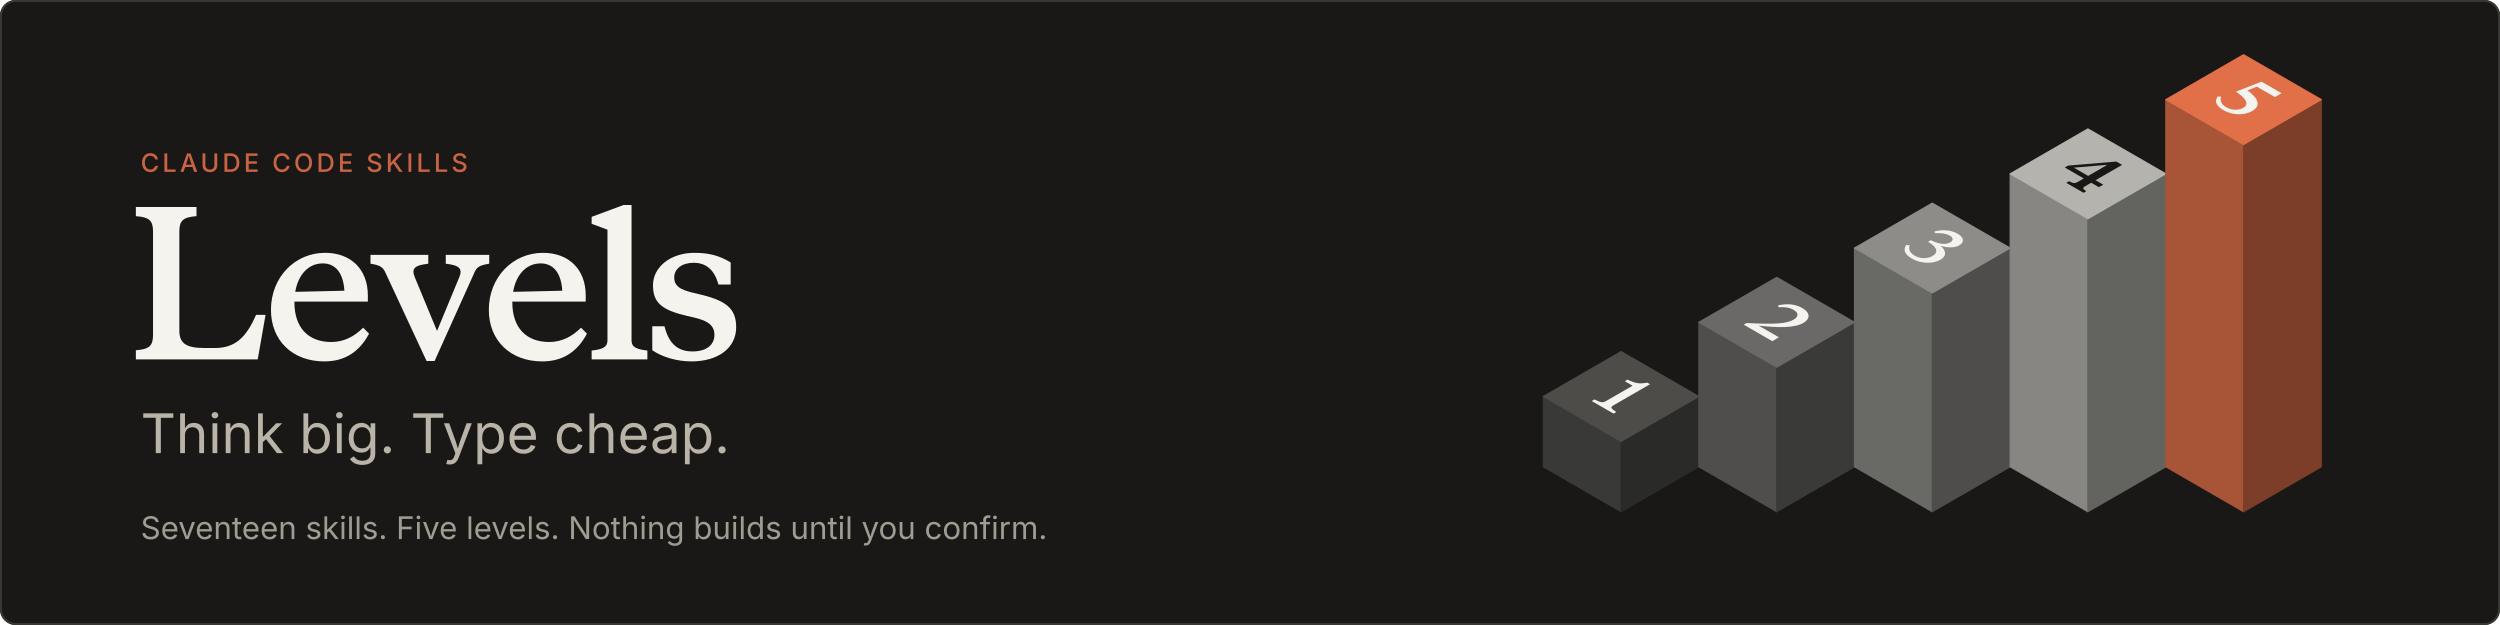
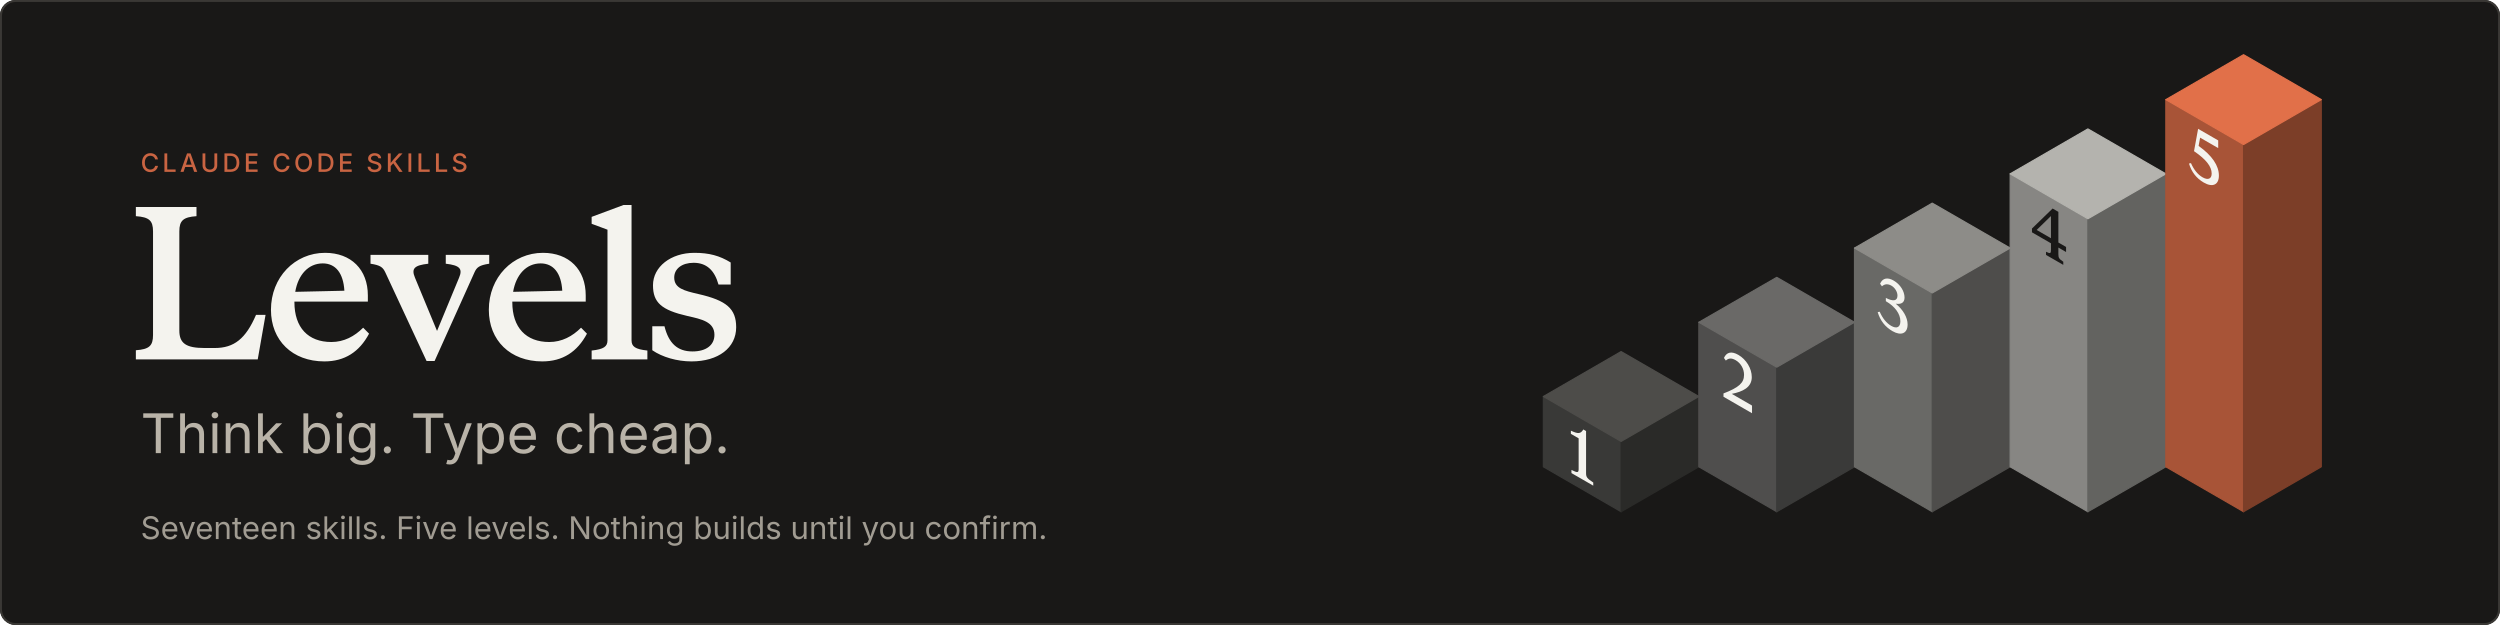
<svg xmlns="http://www.w3.org/2000/svg" width="1280" height="320" viewBox="0 0 1280 320" role="img" aria-labelledby="t d">
  <rect width="1280" height="320" rx="8" fill="#191817" />
  <path d="M76.98 88.13C79.06 88.13 80.59 86.81 80.88 84.93H79.42C79.18 86.14 78.17 86.81 76.99 86.81C75.37 86.81 74.15 85.58 74.15 83.28C74.15 80.99 75.36 79.74 76.99 79.74C78.17 79.74 79.18 80.40 79.42 81.60H80.87C80.56 79.60 78.97 78.42 76.98 78.42C74.53 78.42 72.72 80.24 72.72 83.28C72.72 86.30 74.52 88.13 76.98 88.13ZM84.18 88.00H89.91V86.76H85.63V78.54H84.18ZM92.41 88.00H93.98L94.82 85.51H98.54L99.41 88.00H100.98L97.55 78.54H95.77ZM95.23 84.30 95.76 82.74C95.99 82.01 96.29 81.03 96.66 79.68C97.03 81.02 97.32 81.98 97.57 82.74L98.12 84.30ZM107.47 88.15C109.73 88.15 111.22 86.74 111.22 84.75V78.54H109.77V84.63C109.77 85.91 108.89 86.83 107.47 86.83C106.04 86.83 105.14 85.91 105.14 84.63V78.54H103.70V84.75C103.70 86.74 105.19 88.15 107.47 88.15ZM118.00 88.00C120.87 88.00 122.54 86.22 122.54 83.26C122.54 80.32 120.87 78.54 118.09 78.54H114.92V88.00ZM116.37 86.73V79.81H117.99C120.05 79.81 121.12 81.04 121.12 83.26C121.12 85.50 120.05 86.73 117.91 86.73ZM125.90 88.00H131.89V86.76H127.35V83.84H131.54V82.60H127.35V79.79H131.85V78.54H125.90ZM144.33 88.13C146.42 88.13 147.95 86.81 148.24 84.93H146.78C146.54 86.14 145.53 86.81 144.35 86.81C142.73 86.81 141.51 85.58 141.51 83.28C141.51 80.99 142.72 79.74 144.35 79.74C145.53 79.74 146.54 80.40 146.78 81.60H148.23C147.91 79.60 146.33 78.42 144.33 78.42C141.88 78.42 140.07 80.24 140.07 83.28C140.07 86.30 141.88 88.13 144.33 88.13ZM155.48 88.13C157.93 88.13 159.74 86.30 159.74 83.28C159.74 80.24 157.93 78.42 155.48 78.42C153.02 78.42 151.21 80.24 151.21 83.28C151.21 86.30 153.02 88.13 155.48 88.13ZM155.48 86.81C153.86 86.81 152.64 85.56 152.64 83.28C152.64 80.99 153.86 79.74 155.48 79.74C157.09 79.74 158.31 80.98 158.31 83.28C158.31 85.56 157.09 86.81 155.48 86.81ZM166.18 88.00C169.06 88.00 170.73 86.22 170.73 83.26C170.73 80.32 169.06 78.54 166.27 78.54H163.11V88.00ZM164.55 86.73V79.81H166.18C168.24 79.81 169.31 81.04 169.31 83.26C169.31 85.50 168.24 86.73 166.10 86.73ZM174.09 88.00H180.08V86.76H175.53V83.84H179.72V82.60H175.53V79.79H180.04V78.54H174.09ZM191.77 88.16C193.99 88.16 195.27 86.99 195.27 85.38C195.27 83.68 193.75 83.03 192.55 82.72L191.63 82.48C190.90 82.29 189.93 81.95 189.93 81.06C189.93 80.26 190.65 79.67 191.80 79.67C192.87 79.67 193.64 80.17 193.73 81.03H195.14C195.10 79.53 193.77 78.42 191.83 78.42C189.93 78.42 188.48 79.50 188.48 81.14C188.48 82.43 189.39 83.23 190.94 83.64L192.05 83.94C193.06 84.22 193.84 84.54 193.84 85.37C193.84 86.28 192.96 86.89 191.76 86.89C190.67 86.89 189.75 86.41 189.67 85.37H188.22C188.31 87.10 189.64 88.16 191.77 88.16ZM198.59 88.00H200.04V85.03L201.36 83.61L204.42 88.00H206.13L202.37 82.64L206.09 78.54H204.25L201.60 81.48C201.00 82.16 200.50 82.77 200.02 83.45L200.04 81.56V78.54H198.59ZM210.57 78.54H209.13V88.00H210.57ZM214.27 88.00H220.00V86.76H215.72V78.54H214.27ZM223.22 88.00H228.95V86.76H224.67V78.54H223.22ZM235.34 88.16C237.57 88.16 238.85 86.99 238.85 85.38C238.85 83.68 237.33 83.03 236.13 82.72L235.20 82.48C234.48 82.29 233.50 81.95 233.50 81.06C233.50 80.26 234.23 79.67 235.38 79.67C236.45 79.67 237.22 80.17 237.31 81.03H238.72C238.68 79.53 237.35 78.42 235.41 78.42C233.50 78.42 232.06 79.50 232.06 81.14C232.06 82.43 232.97 83.23 234.52 83.64L235.62 83.94C236.64 84.22 237.42 84.54 237.42 85.37C237.42 86.28 236.54 86.89 235.34 86.89C234.25 86.89 233.33 86.41 233.25 85.37H231.80C231.89 87.10 233.22 88.16 235.34 88.16Z" fill="#c96442" fill-opacity="1" />
  <path d="M69.56 179.32V184.00H131.96L135.96 161.22H131.08C125.82 173.44 119.84 178.18 109.96 178.18H104.71C95.25 178.18 91.82 175.78 91.82 169.23V118.48C91.82 112.92 93.84 111.15 100.60 110.68V106.00H69.56V110.68C76.37 111.15 78.35 112.92 78.35 118.48V171.52C78.35 177.08 76.37 178.85 69.56 179.32ZM188.96 170.84 185.94 167.78C181.52 172.20 176.12 175.11 169.67 175.11C157.76 175.11 150.74 167.72 150.74 154.72V154.41H188.34V151.24C188.34 138.03 179.81 129.45 166.44 129.45C150.95 129.45 138.73 141.98 138.73 158.62C138.73 174.33 149.70 185.04 166.08 185.04C176.53 185.04 184.02 180.15 188.96 170.84ZM151.16 149.42C152.66 140.63 157.92 134.86 165.25 134.86C171.80 134.86 175.80 139.80 176.32 148.85ZM219.28 135.02V130.49H189.70V135.02C194.79 135.80 196.04 136.84 197.29 139.49L218.40 184.83H222.51L242.94 139.44C244.09 136.89 245.34 135.80 250.48 135.02V130.49H228.23V135.02C235.35 135.85 237.02 137.56 235.04 142.19L223.76 169.44L212.47 142.19C210.50 137.46 212.11 135.85 219.28 135.02ZM300.52 170.84 297.50 167.78C293.08 172.20 287.67 175.11 281.22 175.11C269.32 175.11 262.30 167.72 262.30 154.72V154.41H299.89V151.24C299.89 138.03 291.36 129.45 278.00 129.45C262.50 129.45 250.28 141.98 250.28 158.62C250.28 174.33 261.26 185.04 277.64 185.04C288.09 185.04 295.58 180.15 300.52 170.84ZM262.71 149.42C264.22 140.63 269.47 134.86 276.80 134.86C283.36 134.86 287.36 139.80 287.88 148.85ZM323.35 104.96H319.24L302.92 111.04V114.58L311.03 117.60V174.22C311.03 177.45 309.16 178.80 302.92 179.48V184.00H331.46V179.48C325.22 178.80 323.35 177.45 323.35 174.22ZM340.21 167.05H333.97V179.32C339.12 182.86 346.66 185.04 354.04 185.04C367.82 185.04 376.92 178.07 376.92 167.57C376.92 158.10 372.03 153.84 357.63 150.56C350.24 148.85 345.20 147.60 345.20 142.09C345.20 137.62 349.15 134.55 355.13 134.55C361.79 134.55 365.84 138.40 367.87 145.68H374.11V134.39C368.44 130.91 363.09 129.45 355.50 129.45C343.43 129.45 334.33 136.63 334.33 146.04C334.33 154.93 338.65 158.73 352.01 161.80C359.24 163.41 365.79 164.81 365.79 171.42C365.79 176.72 361.53 179.94 354.56 179.94C346.81 179.94 342.39 175.73 340.21 167.05Z" fill="#f4f3ee" fill-opacity="1" />
  <path d="M73.34 213.93H79.75V232.00H82.35V213.93H88.73V211.63H73.34ZM94.70 222.84C94.70 220.23 96.35 218.74 98.55 218.74C100.68 218.74 102.00 220.15 102.00 222.50V232.00H104.47V222.29C104.47 218.42 102.38 216.52 99.29 216.52C97.29 216.52 95.69 217.33 94.70 219.37V211.63H92.23V232.00H94.70ZM108.79 232.00H111.25V216.71H108.79ZM110.04 214.21C110.98 214.21 111.76 213.49 111.76 212.59C111.76 211.68 110.98 210.96 110.04 210.96C109.11 210.96 108.33 211.68 108.33 212.59C108.33 213.49 109.11 214.21 110.04 214.21ZM118.03 222.84C118.03 220.23 119.69 218.74 121.89 218.74C124.02 218.74 125.33 220.15 125.33 222.50V232.00H127.79V222.29C127.79 218.42 125.72 216.52 122.63 216.52C120.58 216.52 118.94 217.38 117.95 219.54L117.94 216.71H115.57V232.00H118.03ZM132.12 232.00H134.58V226.37L136.19 224.85L141.78 232.00H144.94L138.06 223.28L144.46 216.71H141.41L134.88 223.46H134.58V211.63H132.12ZM162.45 232.33C166.27 232.33 168.92 229.27 168.92 224.40C168.92 219.56 166.25 216.52 162.44 216.52C159.46 216.52 158.52 218.36 158.01 219.16H157.82V211.63H155.36V232.00H157.74V229.63H158.01C158.52 230.48 159.54 232.33 162.45 232.33ZM162.08 230.13C159.31 230.13 157.79 227.78 157.79 224.37C157.79 220.99 159.27 218.72 162.08 218.72C164.98 218.72 166.42 221.20 166.42 224.37C166.42 227.58 164.94 230.13 162.08 230.13ZM172.50 232.00H174.96V216.71H172.50ZM173.75 214.21C174.69 214.21 175.47 213.49 175.47 212.59C175.47 211.68 174.69 210.96 173.75 210.96C172.82 210.96 172.04 211.68 172.04 212.59C172.04 213.49 172.82 214.21 173.75 214.21ZM185.48 238.04C189.20 238.04 192.13 236.35 192.13 232.40V216.71H189.74V219.16H189.51C188.99 218.34 188.01 216.52 185.05 216.52C181.24 216.52 178.54 219.56 178.54 224.29C178.54 229.09 181.33 231.75 185.00 231.75C187.95 231.75 188.92 230.07 189.44 229.20H189.67V232.26C189.67 234.78 187.91 235.90 185.48 235.90C182.78 235.90 181.83 234.53 181.18 233.64L179.19 234.93C180.13 236.61 182.09 238.04 185.48 238.04ZM185.41 229.57C182.54 229.57 181.05 227.38 181.05 224.23C181.05 221.19 182.50 218.72 185.41 218.72C188.22 218.72 189.70 220.99 189.70 224.23C189.70 227.57 188.18 229.57 185.41 229.57ZM198.33 232.18C199.35 232.18 200.17 231.36 200.17 230.33C200.17 229.31 199.35 228.49 198.33 228.49C197.30 228.49 196.48 229.31 196.48 230.33C196.48 231.36 197.30 232.18 198.33 232.18ZM211.58 213.93H217.99V232.00H220.59V213.93H226.97V211.63H211.58ZM228.47 237.54C228.73 237.66 229.40 237.82 230.28 237.82C232.44 237.82 233.92 236.72 234.85 234.28L241.56 216.71H238.88L235.60 225.78C235.12 227.11 234.76 228.43 234.42 229.70C234.07 228.43 233.72 227.12 233.25 225.78L229.99 216.71H227.30L233.14 232.08L232.70 233.35C231.95 235.54 230.87 235.87 229.36 235.47L229.10 235.40ZM244.46 237.71H246.92V229.63H247.11C247.62 230.48 248.64 232.33 251.55 232.33C255.37 232.33 258.02 229.27 258.02 224.40C258.02 219.56 255.35 216.52 251.54 216.52C248.56 216.52 247.62 218.36 247.11 219.16H246.84V216.71H244.46ZM251.18 230.13C248.41 230.13 246.89 227.78 246.89 224.37C246.89 220.99 248.37 218.72 251.18 218.72C254.08 218.72 255.52 221.20 255.52 224.37C255.52 227.58 254.04 230.13 251.18 230.13ZM268.03 232.33C271.16 232.33 273.44 230.76 274.15 228.45L271.77 227.79C271.20 229.35 269.85 230.14 268.04 230.14C265.33 230.14 263.47 228.39 263.35 225.19H274.40V224.17C274.40 218.52 270.98 216.52 267.74 216.52C263.57 216.52 260.86 219.79 260.86 224.48C260.86 229.18 263.60 232.33 268.03 232.33ZM263.37 223.11C263.52 220.78 265.12 218.71 267.74 218.71C270.26 218.71 271.66 220.52 271.90 223.11ZM292.02 232.33C295.02 232.33 297.45 230.70 298.27 227.98L295.92 227.31C295.47 228.96 294.07 230.13 292.02 230.13C288.97 230.13 287.56 227.46 287.56 224.45C287.56 221.40 288.97 218.72 292.02 218.72C294.03 218.72 295.40 219.85 295.85 221.42L298.21 220.75C297.38 218.08 294.97 216.52 292.02 216.52C287.87 216.52 285.06 219.67 285.06 224.45C285.06 229.17 287.87 232.33 292.02 232.33ZM304.26 222.84C304.26 220.23 305.91 218.74 308.11 218.74C310.25 218.74 311.56 220.15 311.56 222.50V232.00H314.03V222.29C314.03 218.42 311.94 216.52 308.85 216.52C306.86 216.52 305.26 217.33 304.26 219.37V211.63H301.80V232.00H304.26ZM324.78 232.33C327.91 232.33 330.19 230.76 330.90 228.45L328.53 227.79C327.95 229.35 326.60 230.14 324.79 230.14C322.09 230.14 320.23 228.39 320.10 225.19H331.15V224.17C331.15 218.52 327.73 216.52 324.49 216.52C320.32 216.52 317.62 219.79 317.62 224.48C317.62 229.18 320.35 232.33 324.78 232.33ZM320.12 223.11C320.27 220.78 321.87 218.71 324.49 218.71C327.01 218.71 328.42 220.52 328.65 223.11ZM339.23 232.36C341.81 232.36 343.25 231.00 343.77 229.92H343.93V232.00H346.35V221.92C346.35 217.15 342.68 216.52 340.62 216.52C338.26 216.52 335.63 217.37 334.46 220.15L336.82 220.93C337.30 219.86 338.49 218.68 340.69 218.68C342.81 218.68 343.89 219.78 343.89 221.68V221.76C343.89 222.89 342.69 222.81 339.97 223.15C337.14 223.51 334.02 224.15 334.02 227.65C334.02 230.66 336.33 232.36 339.23 232.36ZM339.65 230.18C337.82 230.18 336.50 229.36 336.50 227.78C336.50 226.04 338.07 225.46 339.86 225.23C340.80 225.11 343.48 224.84 343.89 224.36V226.48C343.89 228.35 342.38 230.18 339.65 230.18ZM350.67 237.71H353.13V229.63H353.33C353.83 230.48 354.86 232.33 357.77 232.33C361.58 232.33 364.24 229.27 364.24 224.40C364.24 219.56 361.57 216.52 357.76 216.52C354.78 216.52 353.83 218.36 353.33 219.16H353.05V216.71H350.67ZM357.40 230.13C354.62 230.13 353.11 227.78 353.11 224.37C353.11 220.99 354.58 218.72 357.40 218.72C360.30 218.72 361.73 221.20 361.73 224.37C361.73 227.58 360.26 230.13 357.40 230.13ZM369.69 232.18C370.72 232.18 371.54 231.36 371.54 230.33C371.54 229.31 370.72 228.49 369.69 228.49C368.67 228.49 367.85 229.31 367.85 230.33C367.85 231.36 368.67 232.18 369.69 232.18Z" fill="#b9b3a8" fill-opacity="1" />
  <path d="M77.13 276.20C79.82 276.20 81.36 274.73 81.36 272.83C81.36 270.66 79.31 269.95 78.06 269.61L76.90 269.29C76.05 269.05 74.68 268.62 74.68 267.41C74.68 266.31 75.68 265.52 77.19 265.52C78.57 265.52 79.62 266.16 79.75 267.30H81.20C81.13 265.54 79.53 264.20 77.23 264.20C74.98 264.20 73.23 265.51 73.23 267.48C73.23 269.02 74.33 269.98 76.20 270.52L77.61 270.91C78.85 271.27 79.91 271.68 79.91 272.80C79.91 274.05 78.71 274.88 77.13 274.88C75.77 274.88 74.55 274.27 74.43 272.95H72.91C73.04 274.91 74.61 276.20 77.13 276.20ZM87.17 276.19C88.96 276.19 90.27 275.29 90.67 273.97L89.31 273.59C88.98 274.48 88.21 274.94 87.18 274.94C85.63 274.94 84.57 273.94 84.50 272.11H90.81V271.52C90.81 268.30 88.86 267.16 87.01 267.16C84.62 267.16 83.08 269.02 83.08 271.70C83.08 274.39 84.64 276.19 87.17 276.19ZM84.51 270.92C84.59 269.59 85.51 268.41 87.01 268.41C88.45 268.41 89.25 269.44 89.38 270.92ZM95.04 276.00H96.52L99.85 267.27H98.31L96.45 272.45C96.18 273.20 95.98 273.97 95.78 274.70C95.58 273.97 95.38 273.20 95.10 272.45L93.24 267.27H91.70ZM104.87 276.19C106.66 276.19 107.96 275.29 108.37 273.97L107.01 273.59C106.68 274.48 105.91 274.94 104.88 274.94C103.33 274.94 102.27 273.94 102.20 272.11H108.51V271.52C108.51 268.30 106.55 267.16 104.70 267.16C102.32 267.16 100.77 269.02 100.77 271.70C100.77 274.39 102.34 276.19 104.87 276.19ZM102.20 270.92C102.29 269.59 103.20 268.41 104.70 268.41C106.14 268.41 106.95 269.44 107.08 270.92ZM111.93 270.77C111.93 269.27 112.88 268.42 114.13 268.42C115.35 268.42 116.10 269.23 116.10 270.57V276.00H117.51V270.45C117.51 268.24 116.32 267.16 114.55 267.16C113.38 267.16 112.45 267.65 111.88 268.88L111.88 267.27H110.52V276.00H111.93ZM123.41 267.27H121.62V265.19H120.21V267.27H118.90V268.47H120.21V273.84C120.21 275.27 121.10 276.11 122.61 276.11C122.97 276.11 123.37 276.05 123.66 275.95L123.37 274.77C123.13 274.81 122.83 274.86 122.65 274.86C121.91 274.86 121.62 274.52 121.62 273.73V268.47H123.41ZM128.73 276.19C130.52 276.19 131.82 275.29 132.23 273.97L130.87 273.59C130.54 274.48 129.77 274.94 128.73 274.94C127.19 274.94 126.12 273.94 126.05 272.11H132.37V271.52C132.37 268.30 130.41 267.16 128.56 267.16C126.18 267.16 124.63 269.02 124.63 271.70C124.63 274.39 126.20 276.19 128.73 276.19ZM126.06 270.92C126.15 269.59 127.06 268.41 128.56 268.41C130.00 268.41 130.80 269.44 130.94 270.92ZM138.05 276.19C139.84 276.19 141.15 275.29 141.55 273.97L140.20 273.59C139.87 274.48 139.09 274.94 138.06 274.94C136.52 274.94 135.45 273.94 135.38 272.11H141.70V271.52C141.70 268.30 139.74 267.16 137.89 267.16C135.51 267.16 133.96 269.02 133.96 271.70C133.96 274.39 135.52 276.19 138.05 276.19ZM135.39 270.92C135.48 269.59 136.39 268.41 137.89 268.41C139.33 268.41 140.13 269.44 140.27 270.92ZM145.12 270.77C145.12 269.27 146.06 268.42 147.32 268.42C148.54 268.42 149.29 269.23 149.29 270.57V276.00H150.70V270.45C150.70 268.24 149.51 267.16 147.74 267.16C146.57 267.16 145.63 267.65 145.07 268.88L145.06 267.27H143.71V276.00H145.12ZM160.63 276.19C162.68 276.19 164.08 275.07 164.08 273.54C164.08 272.34 163.34 271.55 161.75 271.18L160.43 270.87C159.41 270.62 158.96 270.27 158.96 269.62C158.96 268.89 159.74 268.35 160.78 268.35C161.91 268.35 162.40 268.96 162.64 269.59L163.91 269.26C163.52 268.03 162.57 267.16 160.77 267.16C158.91 267.16 157.54 268.20 157.54 269.70C157.54 270.93 158.30 271.71 159.88 272.09L161.34 272.43C162.20 272.63 162.62 273.03 162.62 273.63C162.62 274.35 161.84 274.95 160.62 274.95C159.57 274.95 158.86 274.52 158.61 273.56L157.27 273.88C157.59 275.39 158.84 276.19 160.63 276.19ZM166.11 276.00H167.52V272.78L168.44 271.91L171.63 276.00H173.44L169.51 271.02L173.16 267.27H171.42L167.69 271.12H167.52V264.36H166.11ZM174.89 276.00H176.30V267.27H174.89ZM175.60 265.84C176.14 265.84 176.59 265.42 176.59 264.91C176.59 264.39 176.14 263.98 175.60 263.98C175.07 263.98 174.62 264.39 174.62 264.91C174.62 265.42 175.07 265.84 175.60 265.84ZM180.17 264.36H178.77V276.00H180.17ZM184.05 264.36H182.64V276.00H184.05ZM189.48 276.19C191.53 276.19 192.93 275.07 192.93 273.54C192.93 272.34 192.19 271.55 190.60 271.18L189.28 270.87C188.26 270.62 187.81 270.27 187.81 269.62C187.81 268.89 188.59 268.35 189.63 268.35C190.76 268.35 191.25 268.96 191.49 269.59L192.77 269.26C192.37 268.03 191.42 267.16 189.62 267.16C187.77 267.16 186.39 268.20 186.39 269.70C186.39 270.93 187.15 271.71 188.73 272.09L190.19 272.43C191.05 272.63 191.47 273.03 191.47 273.63C191.47 274.35 190.69 274.95 189.47 274.95C188.42 274.95 187.71 274.52 187.46 273.56L186.12 273.88C186.44 275.39 187.69 276.19 189.48 276.19ZM196.03 276.10C196.62 276.10 197.09 275.63 197.09 275.05C197.09 274.46 196.62 273.99 196.03 273.99C195.45 273.99 194.98 274.46 194.98 275.05C194.98 275.63 195.45 276.10 196.03 276.10ZM204.24 276.00H205.73V270.97H210.75V269.66H205.73V265.67H211.28V264.36H204.24ZM213.52 276.00H214.92V267.27H213.52ZM214.23 265.84C214.77 265.84 215.21 265.42 215.21 264.91C215.21 264.39 214.77 263.98 214.23 263.98C213.70 263.98 213.25 264.39 213.25 264.91C213.25 265.42 213.70 265.84 214.23 265.84ZM219.91 276.00H221.39L224.73 267.27H223.19L221.33 272.45C221.05 273.20 220.85 273.97 220.66 274.70C220.45 273.97 220.25 273.20 219.98 272.45L218.12 267.27H216.58ZM229.74 276.19C231.53 276.19 232.84 275.29 233.24 273.97L231.88 273.59C231.55 274.48 230.78 274.94 229.75 274.94C228.20 274.94 227.14 273.94 227.07 272.11H233.38V271.52C233.38 268.30 231.43 267.16 229.58 267.16C227.20 267.16 225.65 269.02 225.65 271.70C225.65 274.39 227.21 276.19 229.74 276.19ZM227.08 270.92C227.16 269.59 228.08 268.41 229.58 268.41C231.02 268.41 231.82 269.44 231.95 270.92ZM241.30 264.36H239.90V276.00H241.30ZM247.45 276.19C249.23 276.19 250.54 275.29 250.95 273.97L249.59 273.59C249.26 274.48 248.48 274.94 247.45 274.94C245.91 274.94 244.84 273.94 244.77 272.11H251.09V271.52C251.09 268.30 249.13 267.16 247.28 267.16C244.90 267.16 243.35 269.02 243.35 271.70C243.35 274.39 244.91 276.19 247.45 276.19ZM244.78 270.92C244.87 269.59 245.78 268.41 247.28 268.41C248.72 268.41 249.52 269.44 249.66 270.92ZM255.31 276.00H256.79L260.12 267.27H258.59L256.73 272.45C256.45 273.20 256.25 273.97 256.05 274.70C255.85 273.97 255.65 273.20 255.38 272.45L253.52 267.27H251.98ZM265.14 276.19C266.93 276.19 268.23 275.29 268.64 273.97L267.28 273.59C266.95 274.48 266.18 274.94 265.15 274.94C263.60 274.94 262.54 273.94 262.47 272.11H268.78V271.52C268.78 268.30 266.83 267.16 264.98 267.16C262.59 267.16 261.05 269.02 261.05 271.70C261.05 274.39 262.61 276.19 265.14 276.19ZM262.48 270.92C262.56 269.59 263.48 268.41 264.98 268.41C266.41 268.41 267.22 269.44 267.35 270.92ZM272.20 264.36H270.80V276.00H272.20ZM277.64 276.19C279.69 276.19 281.09 275.07 281.09 273.54C281.09 272.34 280.34 271.55 278.76 271.18L277.44 270.87C276.41 270.62 275.97 270.27 275.97 269.62C275.97 268.89 276.75 268.35 277.79 268.35C278.91 268.35 279.41 268.96 279.65 269.59L280.92 269.26C280.52 268.03 279.58 267.16 277.78 267.16C275.92 267.16 274.55 268.20 274.55 269.70C274.55 270.93 275.30 271.71 276.89 272.09L278.34 272.43C279.20 272.63 279.62 273.03 279.62 273.63C279.62 274.35 278.84 274.95 277.62 274.95C276.58 274.95 275.87 274.52 275.62 273.56L274.28 273.88C274.59 275.39 275.84 276.19 277.64 276.19ZM284.19 276.10C284.77 276.10 285.24 275.63 285.24 275.05C285.24 274.46 284.77 273.99 284.19 273.99C283.60 273.99 283.13 274.46 283.13 275.05C283.13 275.63 283.60 276.10 284.19 276.10ZM292.40 276.00H293.89V269.36C293.89 268.80 293.84 267.63 293.77 266.14C294.68 267.76 295.12 268.54 295.66 269.38L299.88 276.00H301.64V264.36H300.16V271.50C300.16 272.12 300.16 273.12 300.26 274.24C299.73 273.19 299.20 272.30 298.88 271.80L294.15 264.36H292.40ZM307.84 276.19C310.22 276.19 311.83 274.38 311.83 271.69C311.83 268.95 310.22 267.16 307.84 267.16C305.46 267.16 303.86 268.95 303.86 271.69C303.86 274.38 305.46 276.19 307.84 276.19ZM307.84 274.93C306.09 274.93 305.29 273.41 305.29 271.69C305.29 269.95 306.09 268.41 307.84 268.41C309.60 268.41 310.41 269.95 310.41 271.69C310.41 273.41 309.60 274.93 307.84 274.93ZM317.31 267.27H315.52V265.19H314.11V267.27H312.80V268.47H314.11V273.84C314.11 275.27 315.00 276.11 316.51 276.11C316.87 276.11 317.27 276.05 317.55 275.95L317.27 274.77C317.03 274.81 316.73 274.86 316.55 274.86C315.80 274.86 315.52 274.52 315.52 273.73V268.47H317.31ZM320.52 270.77C320.52 269.27 321.46 268.42 322.72 268.42C323.94 268.42 324.69 269.23 324.69 270.57V276.00H326.10V270.45C326.10 268.24 324.91 267.16 323.14 267.16C322.00 267.16 321.09 267.62 320.52 268.78V264.36H319.11V276.00H320.52ZM328.57 276.00H329.98V267.27H328.57ZM329.28 265.84C329.82 265.84 330.27 265.42 330.27 264.91C330.27 264.39 329.82 263.98 329.28 263.98C328.75 263.98 328.30 264.39 328.30 264.91C328.30 265.42 328.75 265.84 329.28 265.84ZM333.85 270.77C333.85 269.27 334.80 268.42 336.05 268.42C337.27 268.42 338.02 269.23 338.02 270.57V276.00H339.43V270.45C339.43 268.24 338.24 267.16 336.48 267.16C335.30 267.16 334.37 267.65 333.80 268.88L333.80 267.27H332.45V276.00H333.85ZM345.44 279.45C347.56 279.45 349.24 278.48 349.24 276.23V267.27H347.88V268.66H347.74C347.45 268.20 346.88 267.16 345.20 267.16C343.02 267.16 341.48 268.89 341.48 271.59C341.48 274.34 343.07 275.86 345.16 275.86C346.85 275.86 347.41 274.90 347.70 274.40H347.84V276.15C347.84 277.59 346.83 278.23 345.44 278.23C343.90 278.23 343.35 277.45 342.98 276.94L341.84 277.67C342.38 278.63 343.50 279.45 345.44 279.45ZM345.40 274.61C343.76 274.61 342.91 273.36 342.91 271.56C342.91 269.82 343.73 268.41 345.40 268.41C347.01 268.41 347.85 269.71 347.85 271.56C347.85 273.47 346.98 274.61 345.40 274.61ZM360.27 276.19C362.45 276.19 363.96 274.44 363.96 271.66C363.96 268.89 362.44 267.16 360.26 267.16C358.55 267.16 358.02 268.20 357.73 268.66H357.62V264.36H356.21V276.00H357.57V274.65H357.73C358.02 275.13 358.60 276.19 360.27 276.19ZM360.05 274.93C358.47 274.93 357.60 273.59 357.60 271.64C357.60 269.71 358.45 268.41 360.05 268.41C361.71 268.41 362.53 269.83 362.53 271.64C362.53 273.48 361.69 274.93 360.05 274.93ZM368.97 276.11C370.12 276.11 371.07 275.64 371.64 274.37V276.00H373.00V267.27H371.59V272.50C371.59 273.99 370.64 274.84 369.39 274.84C368.17 274.84 367.41 274.04 367.41 272.70V267.27H366.01V272.81C366.01 275.02 367.20 276.11 368.97 276.11ZM375.47 276.00H376.88V267.27H375.47ZM376.18 265.84C376.72 265.84 377.16 265.42 377.16 264.91C377.16 264.39 376.72 263.98 376.18 263.98C375.65 263.98 375.20 264.39 375.20 264.91C375.20 265.42 375.65 265.84 376.18 265.84ZM380.75 264.36H379.34V276.00H380.75ZM386.49 276.19C388.16 276.19 388.74 275.13 389.03 274.65H389.19V276.00H390.55V264.36H389.14V268.66H389.03C388.74 268.20 388.20 267.16 386.50 267.16C384.32 267.16 382.80 268.89 382.80 271.66C382.80 274.44 384.31 276.19 386.49 276.19ZM386.70 274.93C385.07 274.93 384.23 273.48 384.23 271.64C384.23 269.83 385.05 268.41 386.70 268.41C388.31 268.41 389.16 269.71 389.16 271.64C389.16 273.59 388.29 274.93 386.70 274.93ZM395.98 276.19C398.03 276.19 399.43 275.07 399.43 273.54C399.43 272.34 398.69 271.55 397.10 271.18L395.78 270.87C394.76 270.62 394.31 270.27 394.31 269.62C394.31 268.89 395.09 268.35 396.13 268.35C397.26 268.35 397.75 268.96 397.99 269.59L399.27 269.26C398.87 268.03 397.92 267.16 396.12 267.16C394.27 267.16 392.89 268.20 392.89 269.70C392.89 270.93 393.65 271.71 395.23 272.09L396.69 272.43C397.55 272.63 397.97 273.03 397.97 273.63C397.97 274.35 397.19 274.95 395.97 274.95C394.92 274.95 394.21 274.52 393.96 273.56L392.62 273.88C392.94 275.39 394.19 276.19 395.98 276.19ZM408.92 276.11C410.07 276.11 411.02 275.64 411.59 274.37V276.00H412.95V267.27H411.54V272.50C411.54 273.99 410.59 274.84 409.34 274.84C408.12 274.84 407.37 274.04 407.37 272.70V267.27H405.96V272.81C405.96 275.02 407.16 276.11 408.92 276.11ZM416.83 270.77C416.83 269.27 417.77 268.42 419.03 268.42C420.25 268.42 421.00 269.23 421.00 270.57V276.00H422.41V270.45C422.41 268.24 421.22 267.16 419.45 267.16C418.28 267.16 417.34 267.65 416.78 268.88L416.77 267.27H415.42V276.00H416.83ZM428.31 267.27H426.52V265.19H425.11V267.27H423.80V268.47H425.11V273.84C425.11 275.27 426.00 276.11 427.51 276.11C427.87 276.11 428.27 276.05 428.55 275.95L428.27 274.77C428.03 274.81 427.73 274.86 427.55 274.86C426.80 274.86 426.52 274.52 426.52 273.73V268.47H428.31ZM430.11 276.00H431.52V267.27H430.11ZM430.82 265.84C431.36 265.84 431.80 265.42 431.80 264.91C431.80 264.39 431.36 263.98 430.82 263.98C430.29 263.98 429.84 264.39 429.84 264.91C429.84 265.42 430.29 265.84 430.82 265.84ZM435.39 264.36H433.98V276.00H435.39ZM442.22 279.16C442.37 279.23 442.75 279.33 443.25 279.33C444.48 279.33 445.33 278.70 445.86 277.30L449.70 267.27H448.16L446.29 272.45C446.02 273.20 445.81 273.96 445.62 274.69C445.41 273.96 445.22 273.21 444.95 272.45L443.09 267.27H441.55L444.88 276.05L444.63 276.77C444.20 278.02 443.59 278.21 442.73 277.98L442.58 277.95ZM454.59 276.19C456.98 276.19 458.59 274.38 458.59 271.69C458.59 268.95 456.98 267.16 454.59 267.16C452.22 267.16 450.62 268.95 450.62 271.69C450.62 274.38 452.22 276.19 454.59 276.19ZM454.59 274.93C452.85 274.93 452.05 273.41 452.05 271.69C452.05 269.95 452.85 268.41 454.59 268.41C456.36 268.41 457.16 269.95 457.16 271.69C457.16 273.41 456.36 274.93 454.59 274.93ZM463.59 276.11C464.74 276.11 465.70 275.64 466.27 274.37V276.00H467.62V267.27H466.21V272.50C466.21 273.99 465.27 274.84 464.02 274.84C462.80 274.84 462.04 274.04 462.04 272.70V267.27H460.63V272.81C460.63 275.02 461.83 276.11 463.59 276.11ZM478.15 276.19C479.86 276.19 481.25 275.26 481.72 273.70L480.38 273.32C480.12 274.27 479.32 274.93 478.15 274.93C476.41 274.93 475.60 273.41 475.60 271.69C475.60 269.95 476.41 268.41 478.15 268.41C479.30 268.41 480.08 269.05 480.34 269.95L481.69 269.57C481.21 268.05 479.84 267.16 478.15 267.16C475.77 267.16 474.17 268.95 474.17 271.69C474.17 274.38 475.77 276.19 478.15 276.19ZM487.29 276.19C489.67 276.19 491.28 274.38 491.28 271.69C491.28 268.95 489.67 267.16 487.29 267.16C484.91 267.16 483.31 268.95 483.31 271.69C483.31 274.38 484.91 276.19 487.29 276.19ZM487.29 274.93C485.55 274.93 484.74 273.41 484.74 271.69C484.74 269.95 485.55 268.41 487.29 268.41C489.05 268.41 489.86 269.95 489.86 271.69C489.86 273.41 489.05 274.93 487.29 274.93ZM494.73 270.77C494.73 269.27 495.68 268.42 496.94 268.42C498.16 268.42 498.91 269.23 498.91 270.57V276.00H500.31V270.45C500.31 268.24 499.12 267.16 497.36 267.16C496.19 267.16 495.25 267.65 494.69 268.88L494.68 267.27H493.33V276.00H494.73ZM506.84 267.27H504.83V266.41C504.83 265.57 505.20 265.12 506.07 265.12C506.46 265.12 506.68 265.20 506.83 265.25L507.22 264.05C507.01 263.95 506.57 263.81 505.91 263.81C504.63 263.81 503.42 264.59 503.42 266.10V267.27H501.70V268.47H503.42V276.00H504.83V268.47H506.84ZM508.70 276.00H510.11V267.27H508.70ZM509.41 265.84C509.95 265.84 510.40 265.42 510.40 264.91C510.40 264.39 509.95 263.98 509.41 263.98C508.88 263.98 508.44 264.39 508.44 264.91C508.44 265.42 508.88 265.84 509.41 265.84ZM512.58 276.00H513.98V270.53C513.98 269.35 514.91 268.50 516.16 268.50C516.54 268.50 516.92 268.56 517.01 268.58V267.16C516.84 267.16 516.50 267.14 516.30 267.14C515.26 267.14 514.35 267.73 514.03 268.61H513.94V267.27H512.58ZM518.85 276.00H520.26V270.50C520.26 269.11 521.19 268.39 522.21 268.39C523.20 268.39 523.92 269.04 523.92 270.01V276.00H525.33V270.30C525.33 269.20 526.05 268.39 527.23 268.39C528.16 268.39 528.98 268.89 528.98 270.15V276.00H530.40V270.11C530.40 268.09 529.16 267.11 527.65 267.11C526.38 267.11 525.31 267.79 524.90 268.89C524.59 267.81 523.82 267.11 522.67 267.11C521.64 267.11 520.66 267.69 520.23 268.87L520.22 267.27H518.85ZM533.94 276.10C534.52 276.10 534.99 275.63 534.99 275.05C534.99 274.46 534.52 273.99 533.94 273.99C533.35 273.99 532.88 274.46 532.88 275.05C532.88 275.63 533.35 276.10 533.94 276.10Z" fill="#b9b3a8" fill-opacity="0.85" />
  <polygon points="790.2,239.0 830.0,262.0 830.0,226.0 790.2,203.0" fill="#393937" stroke="#393937" stroke-width="0.6" stroke-linejoin="round" />
  <polygon points="869.8,239.0 830.0,262.0 830.0,226.0 869.8,203.0" fill="#2a2a28" stroke="#2a2a28" stroke-width="0.6" stroke-linejoin="round" />
  <polygon points="830.0,180.0 869.8,203.0 830.0,226.0 790.2,203.0" fill="#4d4c49" stroke="#4d4c49" stroke-width="0.6" stroke-linejoin="round" />
-   <g transform="matrix(0.866,0.5,-0.866,0.5,830.0,203.0)">
+   <g transform="matrix(0.866,0.500,0,1.0,810.1,234.4)">
    <path d="M-6.37 9.38V11.00H6.52V9.38C2.86 9.13 2.27 8.74 2.27 6.72V-14.84H0.65C-0.98 -11.71 -2.42 -10.96 -6.71 -10.54V-8.91H-2.12V6.72C-2.12 8.74 -2.69 9.13 -6.37 9.38Z" fill="#f4f3ee" fill-opacity="1" />
  </g>
  <polygon points="869.8,239.0 909.7,262.0 909.7,188.0 869.8,165.0" fill="#4f4e4d" stroke="#4f4e4d" stroke-width="0.6" stroke-linejoin="round" />
  <polygon points="949.5,239.0 909.7,262.0 909.7,188.0 949.5,165.0" fill="#3a3a39" stroke="#3a3a39" stroke-width="0.6" stroke-linejoin="round" />
  <polygon points="909.7,142.0 949.5,165.0 909.7,188.0 869.8,165.0" fill="#6a6967" stroke="#6a6967" stroke-width="0.6" stroke-linejoin="round" />
-   <g transform="matrix(0.866,0.5,-0.866,0.5,909.7,165.0)">
+   <g transform="matrix(0.866,0.500,0,1.0,889.8,196.4)">
    <path d="M-8.52 9.30V11.00H8.35V7.07H-3.62C2.94 2.65 8.21 -2.18 8.21 -7.43C8.21 -11.83 4.98 -14.84 0.29 -14.84C-3.74 -14.84 -6.68 -12.83 -8.24 -9.01L-7.12 -8.23C-5.51 -10.35 -3.69 -11.32 -1.31 -11.32C1.70 -11.32 3.64 -9.37 3.64 -6.31C3.64 -2.16 0.56 1.73 -8.52 9.30Z" fill="#f4f3ee" fill-opacity="1" />
  </g>
  <polygon points="949.5,239.0 989.3,262.0 989.3,150.0 949.5,127.0" fill="#696966" stroke="#696966" stroke-width="0.6" stroke-linejoin="round" />
  <polygon points="1029.2,239.0 989.3,262.0 989.3,150.0 1029.2,127.0" fill="#4e4d4b" stroke="#4e4d4b" stroke-width="0.6" stroke-linejoin="round" />
  <polygon points="989.3,104.0 1029.2,127.0 989.3,150.0 949.5,127.0" fill="#8d8c88" stroke="#8d8c88" stroke-width="0.6" stroke-linejoin="round" />
-   <g transform="matrix(0.866,0.5,-0.866,0.5,989.3,127.0)">
+   <g transform="matrix(0.866,0.500,0,1.0,969.4,158.4)">
    <path d="M-8.09 5.24 -9.27 6.05C-7.79 9.62 -4.86 11.41 -0.53 11.41C4.66 11.41 8.42 8.04 8.42 3.52C8.42 -0.07 5.76 -2.74 1.39 -3.60C4.71 -4.79 6.61 -6.83 6.61 -9.35C6.61 -12.58 4.06 -14.84 0.20 -14.84C-3.43 -14.84 -6.36 -12.90 -7.85 -9.21L-6.75 -8.43C-5.07 -10.56 -3.23 -11.56 -1.11 -11.56C0.95 -11.56 2.43 -10.15 2.43 -8.28C2.43 -5.56 0.00 -3.88 -4.44 -3.65V-1.97C1.00 -1.97 4.15 0.26 4.15 4.00C4.15 7.04 2.04 9.08 -1.26 9.08C-4.06 9.08 -6.39 7.77 -8.09 5.24Z" fill="#f4f3ee" fill-opacity="1" />
  </g>
  <polygon points="1029.2,239.0 1069.0,262.0 1069.0,112.0 1029.2,89.0" fill="#878683" stroke="#878683" stroke-width="0.6" stroke-linejoin="round" />
  <polygon points="1108.9,239.0 1069.0,262.0 1069.0,112.0 1108.9,89.0" fill="#636360" stroke="#636360" stroke-width="0.6" stroke-linejoin="round" />
  <polygon points="1069.0,66.0 1108.9,89.0 1069.0,112.0 1029.2,89.0" fill="#b4b3ae" stroke="#b4b3ae" stroke-width="0.6" stroke-linejoin="round" />
-   <g transform="matrix(0.866,0.5,-0.866,0.5,1069.0,89.0)">
+   <g transform="matrix(0.866,0.500,0,1.0,1049.1,120.4)">
    <path d="M-1.77 9.38V11.00H8.43V9.38C5.88 9.21 5.53 8.77 5.53 6.95V3.59H10.08V1.00H5.53V-14.70H2.12L-10.08 1.65V3.59H1.14V6.95C1.14 8.77 0.80 9.21 -1.77 9.38ZM-7.31 1.00 1.14 -10.37V1.00Z" fill="#191817" fill-opacity="1" />
  </g>
  <polygon points="1108.9,239.0 1148.7,262.0 1148.7,74.0 1108.9,51.0" fill="#a85437" stroke="#a85437" stroke-width="0.6" stroke-linejoin="round" />
  <polygon points="1188.5,239.0 1148.7,262.0 1148.7,74.0 1188.5,51.0" fill="#7c3e28" stroke="#7c3e28" stroke-width="0.6" stroke-linejoin="round" />
  <polygon points="1148.7,28.0 1188.5,51.0 1148.7,74.0 1108.9,51.0" fill="#e17049" stroke="#e17049" stroke-width="0.6" stroke-linejoin="round" />
-   <g transform="matrix(0.866,0.5,-0.866,0.5,1148.7,51.0)">
+   <g transform="matrix(0.866,0.500,0,1.0,1128.8,82.4)">
    <path d="M-8.11 5.17 -9.28 5.98C-7.80 9.55 -4.88 11.34 -0.54 11.34C4.78 11.34 8.40 7.96 8.40 3.32C8.40 -1.77 4.42 -4.95 -3.59 -5.90L-2.70 -10.57H7.99V-14.50H-3.89L-6.31 -1.85C0.95 -1.19 4.13 0.85 4.13 4.39C4.13 7.07 2.01 9.01 -1.28 9.01C-4.08 9.01 -6.41 7.70 -8.11 5.17Z" fill="#f4f3ee" fill-opacity="1" />
  </g>
  <rect x="0.5" y="0.5" width="1279" height="319" rx="7.5" fill="none" stroke="#3a3835" />
</svg>
